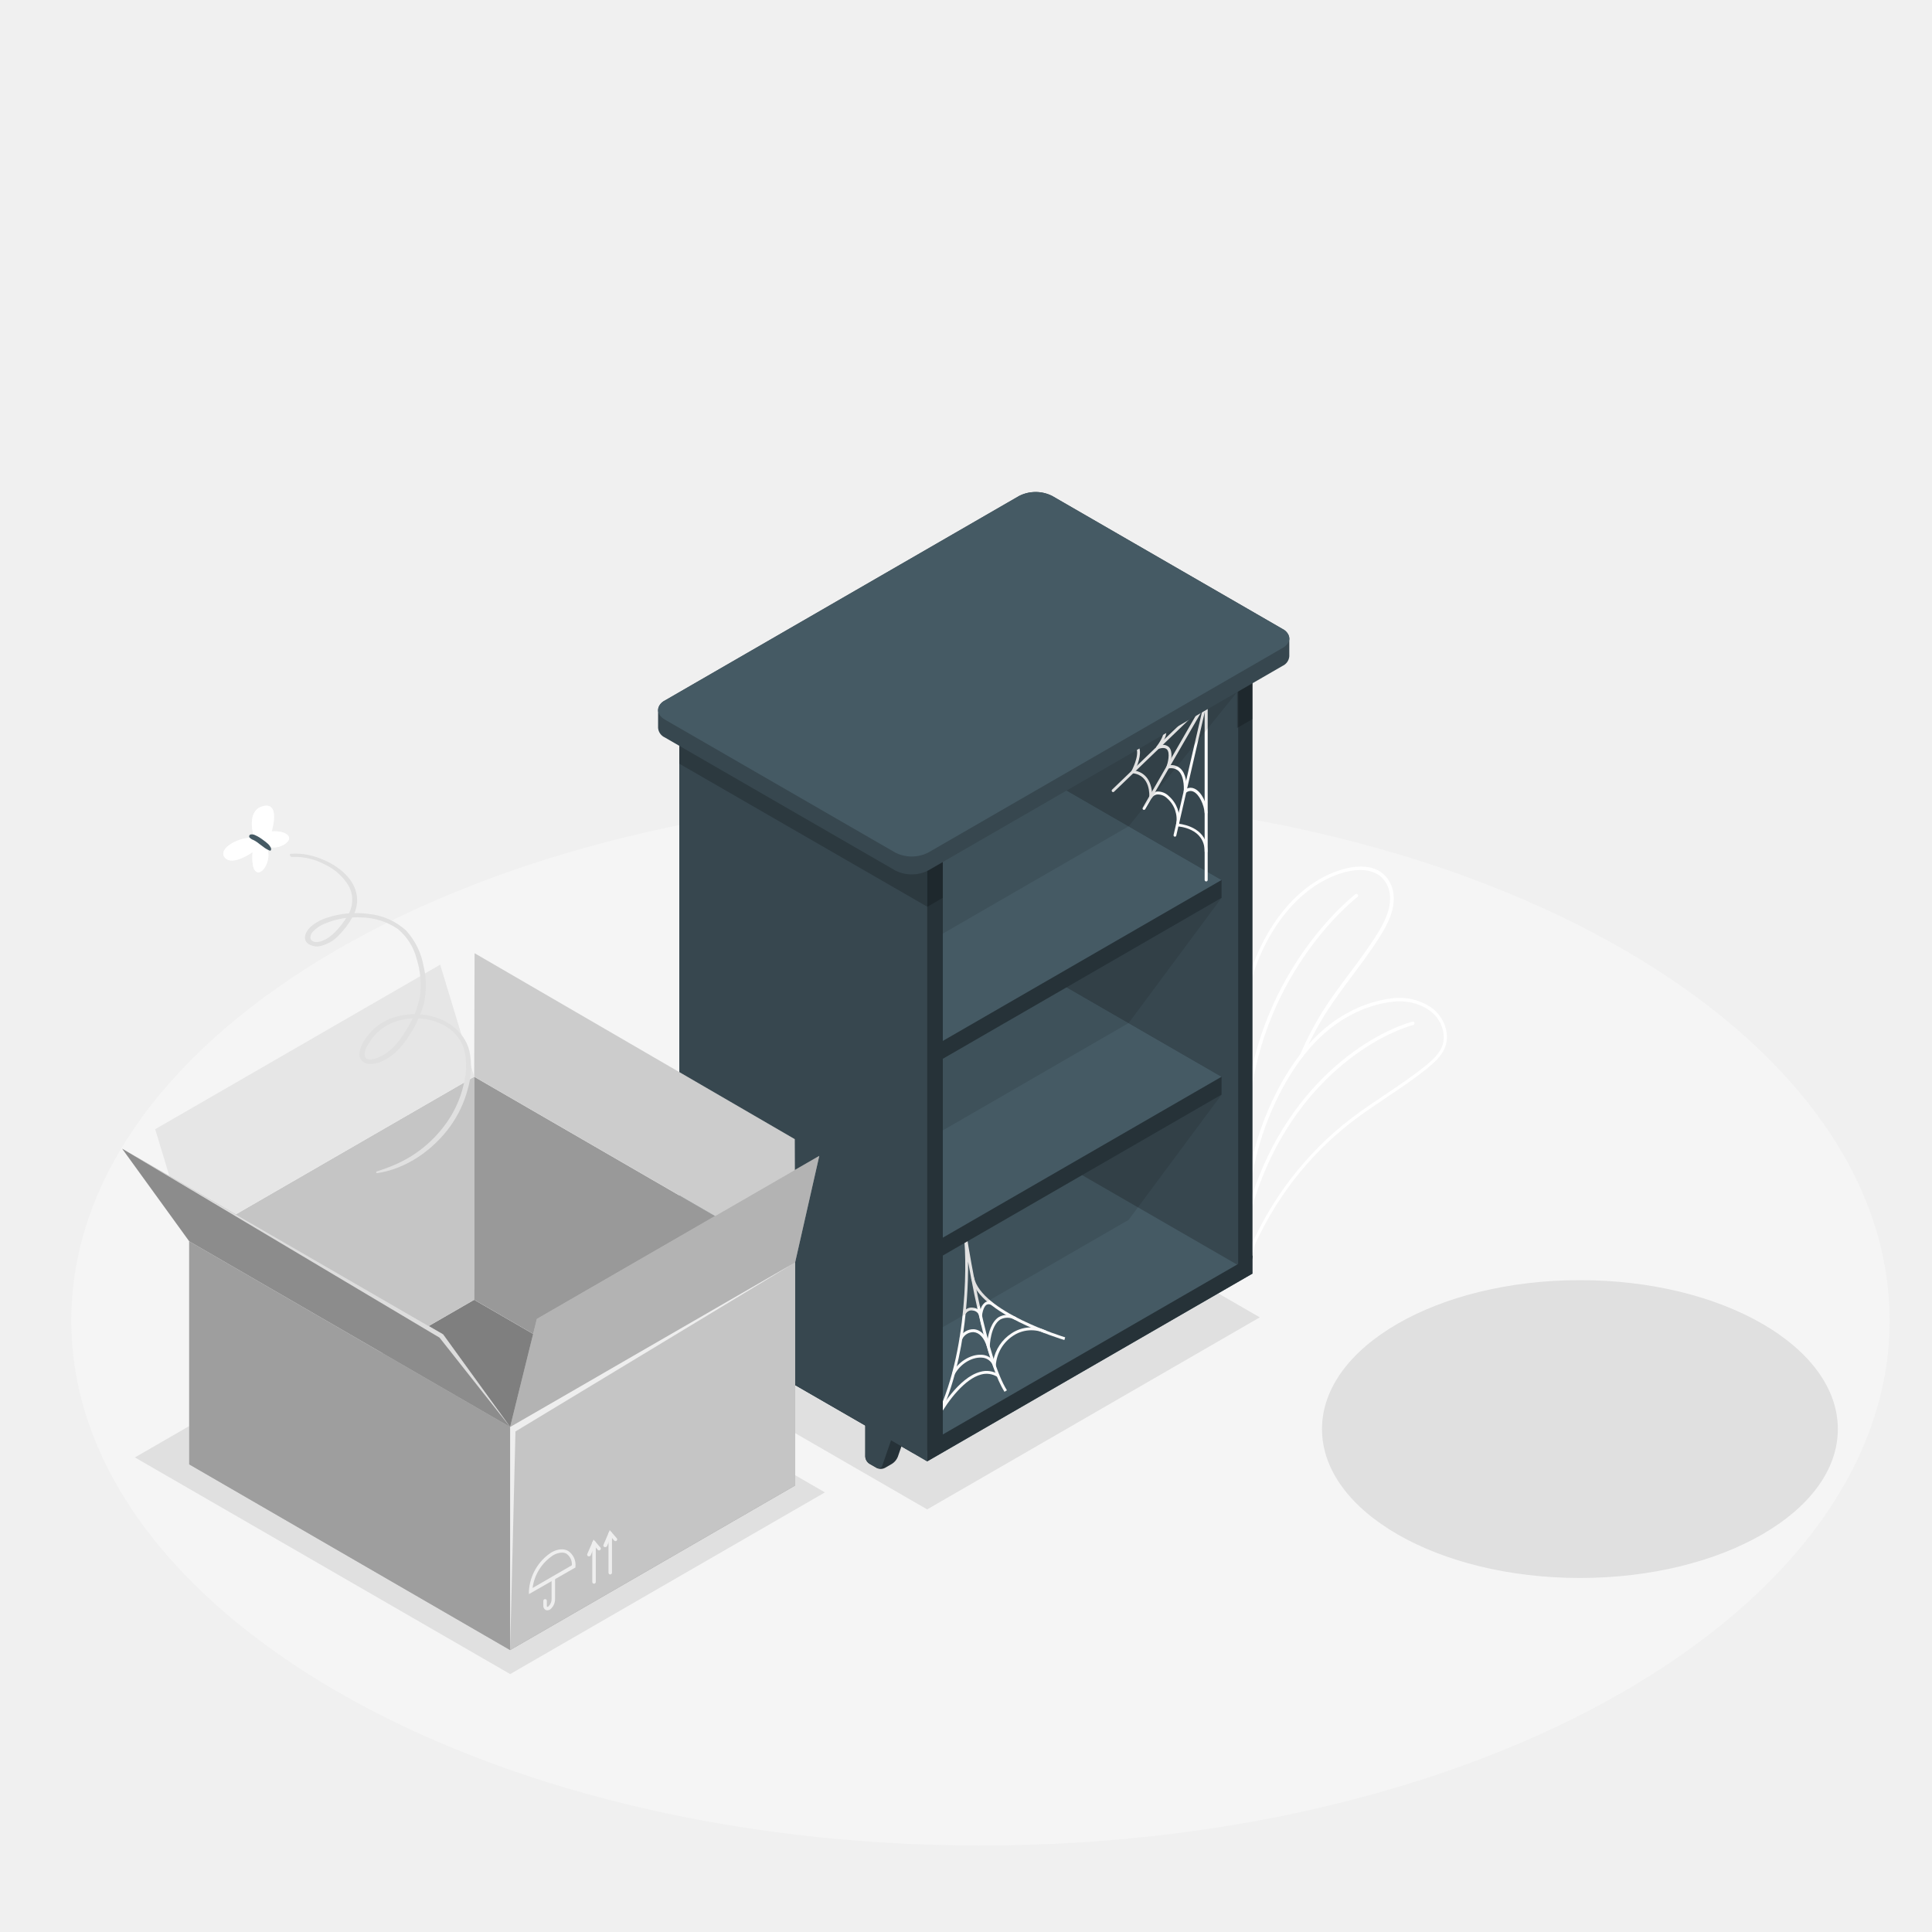
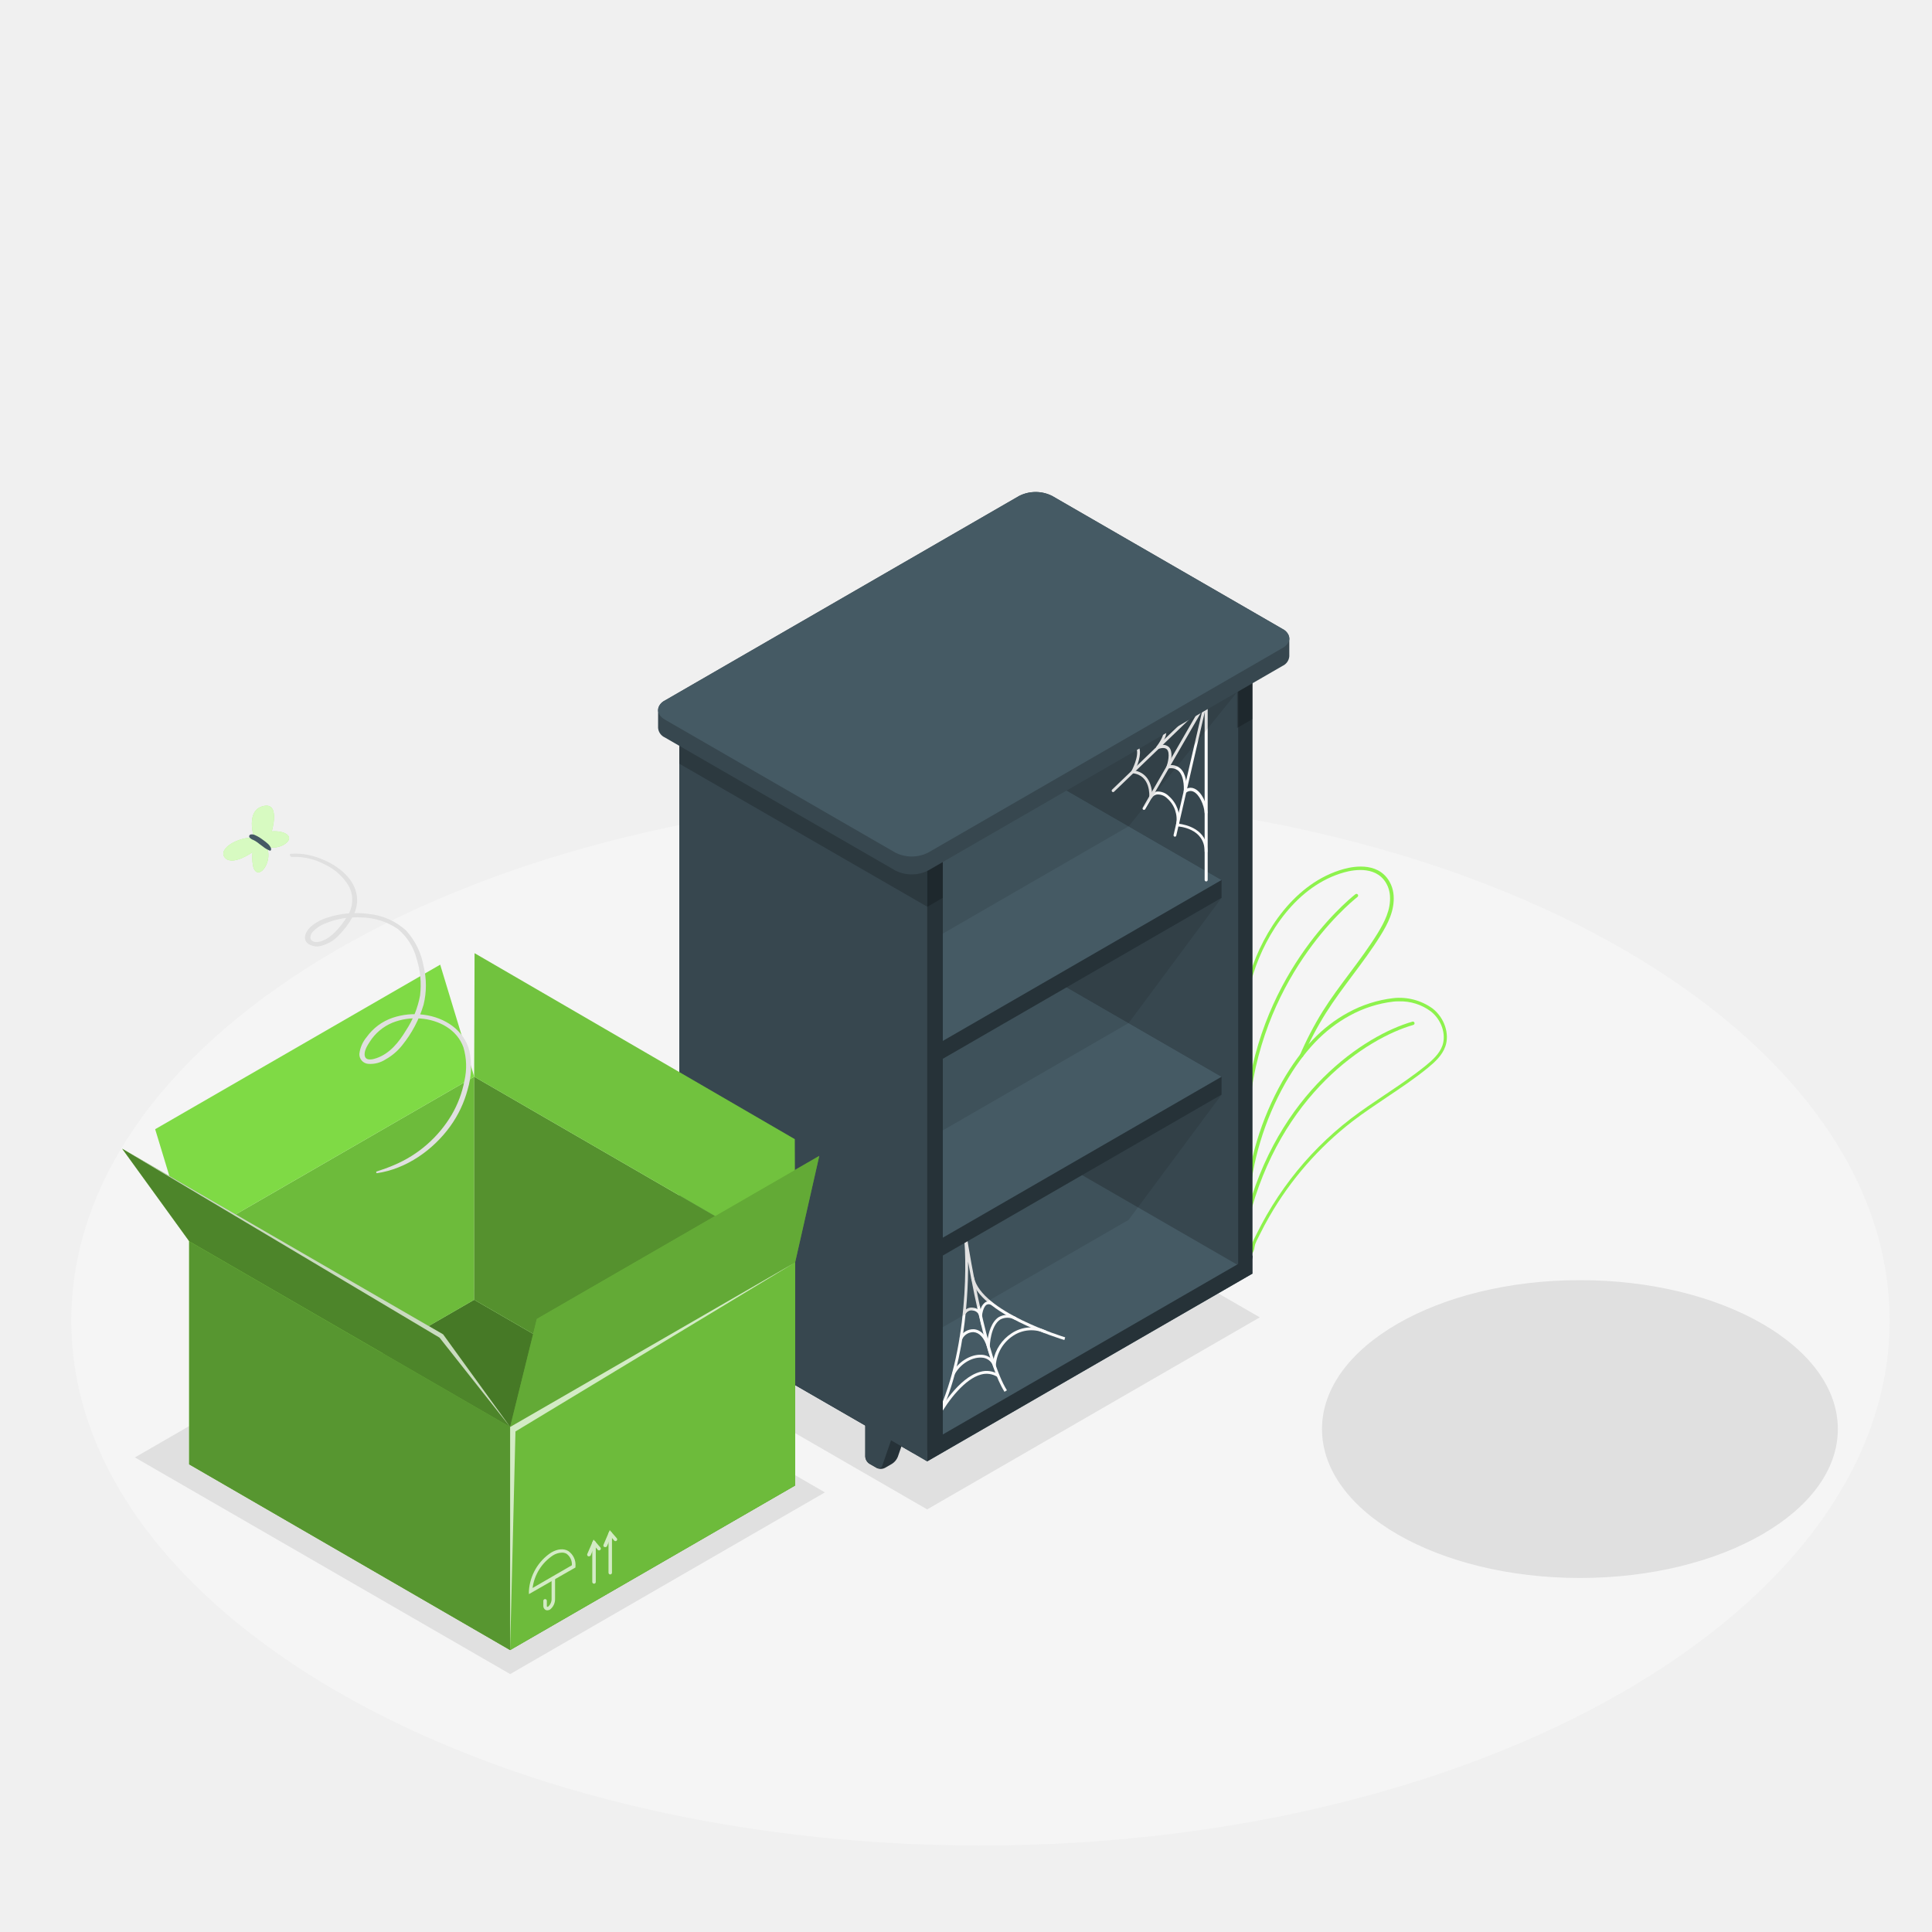
<svg xmlns="http://www.w3.org/2000/svg" viewBox="0 0 500 500">
-   <g id="freepik--Floor--inject-63">
-     <ellipse id="freepik--floor--inject-63" cx="253.74" cy="341.76" rx="235.29" ry="135.85" style="fill:#f5f5f5" />
+   <g id="freepik--Floor--inject-114">
+     <ellipse id="freepik--floor--inject-114" cx="253.74" cy="341.76" rx="235.29" ry="135.85" style="fill:#f5f5f5" />
  </g>
-   <g id="freepik--Shadow--inject-63">
-     <ellipse id="freepik--shadow--inject-63" cx="408.88" cy="369.84" rx="66.75" ry="38.54" style="fill:#e0e0e0" />
-     <polygon id="freepik--shadow--inject-63" points="239.95 390.63 164.65 347.14 250.72 297.45 326.03 340.93 239.95 390.63" style="fill:#e0e0e0" />
-     <polygon id="freepik--shadow--inject-63" points="34.91 377.18 132.03 433.25 213.49 386.23 116.37 330.16 34.91 377.18" style="fill:#e0e0e0" />
+   <g id="freepik--Shadow--inject-114">
+     <ellipse id="freepik--shadow--inject-114" cx="408.88" cy="369.84" rx="66.75" ry="38.54" style="fill:#e0e0e0" />
+     <polygon id="freepik--shadow--inject-114" points="239.95 390.63 164.65 347.14 250.72 297.45 326.03 340.93 239.95 390.63" style="fill:#e0e0e0" />
+     <polygon id="freepik--shadow--inject-114" points="34.91 377.18 132.03 433.25 213.49 386.23 116.37 330.16 34.91 377.18" style="fill:#e0e0e0" />
  </g>
-   <g id="freepik--Plants--inject-63">
-     <g id="freepik--plants--inject-63">
-       <path d="M322.57,310c-.15-2.53-.49-5.56-.9-9.08-1.53-13.36-3.62-31.66,1.92-49.19,3.37-10.67,11.49-23.32,24.17-26.83,2.82-.78,9.64-1.93,12.26,4.12a8.52,8.52,0,0,1,.65,2.75c.27,3.84-1.46,7.23-3.38,10.32-2.21,3.59-4.77,7-7.25,10.32-2.34,3.14-4.77,6.38-6.89,9.74a84.16,84.16,0,0,0-6,11.43l-.81-.35a84.82,84.82,0,0,1,6-11.55c2.13-3.39,4.57-6.65,6.93-9.8,2.46-3.3,5-6.7,7.2-10.25,1.84-3,3.5-6.21,3.25-9.8a7.58,7.58,0,0,0-.58-2.46c-2.34-5.41-8.62-4.33-11.21-3.62-12.34,3.42-20.27,15.8-23.57,26.24-5.48,17.36-3.4,35.55-1.88,48.83.4,3.53.75,6.58.9,9.13Z" style="fill:#FFFFFF" />
-       <path d="M323.47,324.54a.71.71,0,0,1-.2,0,1.25,1.25,0,0,1-.89-.69,2.3,2.3,0,0,1,0-1.53,9.93,9.93,0,0,0,0-2.89c0-.54-.09-1.11-.09-1.62V311.6a75.44,75.44,0,0,1,9.57-31.73c4.88-8.49,10.28-14.14,17-17.8a32.15,32.15,0,0,1,11.7-3.75,14.68,14.68,0,0,1,10.22,2.7c3.05,2.41,4.42,6.54,3.27,9.81-.81,2.29-2.66,4-4.55,5.55-3.37,2.75-7.05,5.21-10.6,7.59-2.95,2-6,4-8.85,6.2a84.23,84.23,0,0,0-21.53,24.65c-.9,1.55-1.75,3.15-2.53,4.75l-.32.63a14.79,14.79,0,0,0-.82,1.77c-.05.13-.1.4-.17.71a3.73,3.73,0,0,1-.53,1.61A1,1,0,0,1,323.47,324.54ZM362,259.15c-.45,0-.9,0-1.36.06a30.88,30.88,0,0,0-11.35,3.64c-6.56,3.57-11.85,9.12-16.65,17.46a74.64,74.64,0,0,0-9.45,31.33v6.15c0,.48,0,1,.09,1.55a10.41,10.41,0,0,1,0,3.16,1.59,1.59,0,0,0,0,1,.38.38,0,0,0,.26.2,4.06,4.06,0,0,0,.36-1.17,6.12,6.12,0,0,1,.2-.82,15.11,15.11,0,0,1,.86-1.87l.31-.62c.8-1.62,1.66-3.23,2.56-4.8a87.73,87.73,0,0,1,6.21-9.32,84.39,84.39,0,0,1,15.55-15.59c2.88-2.2,5.94-4.25,8.9-6.23,3.54-2.37,7.19-4.82,10.54-7.54,1.78-1.45,3.53-3.08,4.27-5.16,1-2.93-.23-6.64-3-8.83A13.15,13.15,0,0,0,362,259.15Z" style="fill:#FFFFFF" />
-       <path d="M322.72,316l-.11,0a.43.43,0,0,1-.32-.53c8.25-32.9,31.06-47.58,43.24-51.07a.44.44,0,0,1,.54.3.45.45,0,0,1-.3.55c-12,3.43-34.47,17.92-42.62,50.43A.45.45,0,0,1,322.72,316Z" style="fill:#FFFFFF" />
-       <path d="M322.67,289h0a.45.45,0,0,1-.41-.48c2.63-35.53,25.87-55,28.51-57.09a.43.43,0,0,1,.62.07.44.44,0,0,1-.07.62c-2.61,2.07-25.58,21.31-28.17,56.47A.46.46,0,0,1,322.67,289Z" style="fill:#FFFFFF" />
+   <g id="freepik--Plants--inject-114">
+     <g id="freepik--plants--inject-114">
+       <path d="M322.57,310c-.15-2.53-.49-5.56-.9-9.08-1.53-13.36-3.62-31.66,1.92-49.19,3.37-10.67,11.49-23.32,24.17-26.83,2.82-.78,9.64-1.93,12.26,4.12a8.52,8.52,0,0,1,.65,2.75c.27,3.84-1.46,7.23-3.38,10.32-2.21,3.59-4.77,7-7.25,10.32-2.34,3.14-4.77,6.38-6.89,9.74a84.16,84.16,0,0,0-6,11.43l-.81-.35a84.82,84.82,0,0,1,6-11.55c2.13-3.39,4.57-6.65,6.93-9.8,2.46-3.3,5-6.7,7.2-10.25,1.84-3,3.5-6.21,3.25-9.8a7.58,7.58,0,0,0-.58-2.46c-2.34-5.41-8.62-4.33-11.21-3.62-12.34,3.42-20.27,15.8-23.57,26.24-5.48,17.36-3.4,35.55-1.88,48.83.4,3.53.75,6.58.9,9.13Z" style="fill:#8DF24D" />
+       <path d="M323.47,324.54a.71.71,0,0,1-.2,0,1.25,1.25,0,0,1-.89-.69,2.3,2.3,0,0,1,0-1.53,9.93,9.93,0,0,0,0-2.89c0-.54-.09-1.11-.09-1.62V311.6a75.44,75.44,0,0,1,9.57-31.73c4.88-8.49,10.28-14.14,17-17.8a32.15,32.15,0,0,1,11.7-3.75,14.68,14.68,0,0,1,10.22,2.7c3.05,2.41,4.42,6.54,3.27,9.81-.81,2.29-2.66,4-4.55,5.55-3.37,2.75-7.05,5.21-10.6,7.59-2.95,2-6,4-8.85,6.2a84.23,84.23,0,0,0-21.53,24.65c-.9,1.55-1.75,3.15-2.53,4.75l-.32.63a14.79,14.79,0,0,0-.82,1.77c-.05.13-.1.4-.17.71a3.73,3.73,0,0,1-.53,1.61A1,1,0,0,1,323.47,324.54ZM362,259.15c-.45,0-.9,0-1.36.06a30.88,30.88,0,0,0-11.35,3.64c-6.56,3.57-11.85,9.12-16.65,17.46a74.64,74.64,0,0,0-9.45,31.33v6.15c0,.48,0,1,.09,1.55a10.41,10.41,0,0,1,0,3.16,1.59,1.59,0,0,0,0,1,.38.38,0,0,0,.26.2,4.06,4.06,0,0,0,.36-1.17,6.12,6.12,0,0,1,.2-.82,15.11,15.11,0,0,1,.86-1.87l.31-.62c.8-1.62,1.66-3.23,2.56-4.8a87.73,87.73,0,0,1,6.21-9.32,84.39,84.39,0,0,1,15.55-15.59c2.88-2.2,5.94-4.25,8.9-6.23,3.54-2.37,7.19-4.82,10.54-7.54,1.78-1.45,3.53-3.08,4.27-5.16,1-2.93-.23-6.64-3-8.83A13.15,13.15,0,0,0,362,259.15Z" style="fill:#8DF24D" />
+       <path d="M322.72,316l-.11,0a.43.43,0,0,1-.32-.53c8.25-32.9,31.06-47.58,43.24-51.07a.44.44,0,0,1,.54.3.45.45,0,0,1-.3.55c-12,3.43-34.47,17.92-42.62,50.43A.45.45,0,0,1,322.72,316Z" style="fill:#8DF24D" />
+       <path d="M322.67,289h0a.45.45,0,0,1-.41-.48c2.63-35.53,25.87-55,28.51-57.09a.43.43,0,0,1,.62.07.44.44,0,0,1-.07.62c-2.61,2.07-25.58,21.31-28.17,56.47A.46.46,0,0,1,322.67,289Z" style="fill:#8DF24D" />
    </g>
  </g>
-   <g id="freepik--Bookshelf--inject-63">
-     <g id="freepik--bookshelf--inject-63">
+   <g id="freepik--Bookshelf--inject-114">
+     <g id="freepik--bookshelf--inject-114">
      <path d="M319.9,165.09,264.29,133a3,3,0,0,0-3-.29l-4,2.31a3,3,0,0,0-1.27,2.77V290a9.45,9.45,0,0,0,4.28,7.4l55.6,32.05a3,3,0,0,0,3,.3l4-2.32a3,3,0,0,0,1.25-2.76V172.49A9.44,9.44,0,0,0,319.9,165.09Z" style="fill:#263238" />
      <path d="M268,292.61l-4,2.31v12.66a2.36,2.36,0,0,0,1.07,1.85l1.87,1.08a2.37,2.37,0,0,0,2.14,0l1.87-1.08a3.8,3.8,0,0,0,1.47-1.79l3.61-10.4Z" style="fill:#263238" />
      <path d="M264,307.58a2.36,2.36,0,0,0,1.07,1.85l1.87,1.08a1,1,0,0,0,1.47-.55L272,299.55l-8-4.63Z" style="fill:#37474f" />
      <path d="M308.12,315.7l-4,2.32v12.65a2.37,2.37,0,0,0,1.06,1.86l1.88,1.08a2.35,2.35,0,0,0,2.13,0l1.88-1.08a3.8,3.8,0,0,0,1.47-1.79l3.6-10.41Z" style="fill:#263238" />
      <path d="M304.12,330.67a2.37,2.37,0,0,0,1.06,1.86l1.88,1.08a1,1,0,0,0,1.47-.55l3.61-10.41-8-4.63Z" style="fill:#37474f" />
      <path d="M260.56,135.43l55.6,32a9.47,9.47,0,0,1,4.28,7.41V327.05a2.61,2.61,0,0,1-4.28,2.47l-55.6-32.06a9.44,9.44,0,0,1-4.27-7.4V137.89a2.6,2.6,0,0,1,4.27-2.46Z" style="fill:#37474f" />
-       <g id="freepik--Bottom--inject-63">
+       <g id="freepik--Bottom--inject-114">
        <polygon points="179.82 343.48 239.96 378.2 324.16 329.59 320.15 327.27 260.01 292.55 179.82 338.85 179.82 343.48" style="fill:#455a64" />
        <polygon points="239.96 378.2 239.96 373.57 324.16 324.96 324.16 329.59 239.96 378.2" style="fill:#263238" />
      </g>
      <path d="M240.34,371.46l-.61-.41C250.4,354.9,250.33,327,249.46,320c-.07-.47-.12-.76-.13-.87l.73-.12c0,.22.08.48.12.79.78,4.95,5.19,31.84,10.41,40l-.62.4c-4.13-6.41-7.66-23.71-9.43-33.69C250.65,337.84,249,358.43,240.34,371.46Z" style="fill:#fafafa" />
      <path d="M275.46,346.8c-.91-.27-22.17-6.71-24.13-16.09l.73-.15c1.86,8.95,23.39,15.47,23.61,15.54Z" style="fill:#fafafa" />
      <path d="M254,343l-.54-2.29a1.89,1.89,0,0,0-1.76-1.56,1.74,1.74,0,0,0-1.78.89l-.69-.29a2.48,2.48,0,0,1,2.53-1.34,2.6,2.6,0,0,1,1.89,1A3.68,3.68,0,0,1,255,337a1.85,1.85,0,0,1,1.82.06l-.33.66a1.16,1.16,0,0,0-1.13-.07c-.85.48-1.18,2.33-1.23,3Z" style="fill:#fafafa" />
      <path d="M256.09,350.63l-.66-2.08c-.75-2.35-2-3.7-3.48-3.79a3.18,3.18,0,0,0-2.95,1.85l-.67-.32A3.89,3.89,0,0,1,252,344c.89.05,2.42.53,3.56,2.85.25-1.83,1-4.77,2.93-6a4.6,4.6,0,0,1,4.51.05l-.31.67a3.89,3.89,0,0,0-3.8-.09c-2.57,1.6-2.74,6.89-2.74,6.95Z" style="fill:#fafafa" />
      <path d="M247.06,355.71l-.66-.34c1.48-2.85,4.73-4.9,7.55-4.76a4,4,0,0,1,3.1,1.53,10.85,10.85,0,0,1,4.74-7.08,9.21,9.21,0,0,1,9-.67l-.29.67a8.53,8.53,0,0,0-8.28.62,9.91,9.91,0,0,0-4.5,7.68l0,1.89-.7-1.76a3.28,3.28,0,0,0-3.06-2.14C251.37,351.22,248.42,353.1,247.06,355.71Z" style="fill:#fafafa" />
      <path d="M243,366.75l-.65-.36c.9-1.64,5.69-9.88,11.36-11.37a5.89,5.89,0,0,1,4.78.69l-.38.63a5.22,5.22,0,0,0-4.21-.61C249.74,356.83,245.44,362.35,243,366.75Z" style="fill:#fafafa" />
      <polygon points="316.14 278.66 316.14 283.29 239.96 327.27 179.82 292.55 179.82 287.92 256 243.94 316.14 278.66" style="fill:#263238" />
      <polygon points="316.14 278.66 239.96 322.64 179.82 287.92 256 243.94 316.14 278.66" style="fill:#455a64" />
      <polygon points="316.14 227.74 316.14 232.36 239.96 276.35 179.82 241.62 179.82 237 256 193.01 316.14 227.74" style="fill:#263238" />
      <polygon points="316.14 227.74 239.96 271.72 179.82 237 256 193.01 316.14 227.74" style="fill:#455a64" />
-       <g id="freepik--Side--inject-63">
+       <g id="freepik--Side--inject-114">
        <path d="M239.7,211.33l-55.6-32.05a3,3,0,0,0-3-.3c-.72.41-3.28,1.9-4,2.31a3,3,0,0,0-1.26,2.77V336.23a9.45,9.45,0,0,0,4.28,7.4l55.6,32.06a3,3,0,0,0,3,.3c.72-.42,3.3-1.9,4-2.33A3,3,0,0,0,244,370.9V218.74A9.45,9.45,0,0,0,239.7,211.33Z" style="fill:#263238" />
        <polygon points="239.96 234.69 243.98 232.37 243.98 218.47 239.95 220.79 239.96 234.69" style="opacity:0.2" />
        <polygon points="320.16 188.39 324.18 186.08 324.18 172.18 320.15 174.5 320.16 188.39" style="opacity:0.2" />
        <path d="M187.84,338.85l-4,2.31v12.66a2.36,2.36,0,0,0,1.07,1.85l1.87,1.08a2.37,2.37,0,0,0,2.14,0l1.87-1.08a3.82,3.82,0,0,0,1.47-1.78l3.61-10.41Z" style="fill:#263238" />
        <path d="M183.83,353.82a2.36,2.36,0,0,0,1.07,1.85l1.87,1.08a1,1,0,0,0,1.47-.55l3.61-10.41-8-4.63Z" style="fill:#37474f" />
        <path d="M227.93,362l-4,2.31v12.66a2.35,2.35,0,0,0,1.06,1.85l1.88,1.08a2.35,2.35,0,0,0,2.13,0l1.88-1.08a3.88,3.88,0,0,0,1.47-1.78l3.6-10.41Z" style="fill:#263238" />
        <path d="M223.93,376.92a2.35,2.35,0,0,0,1.06,1.85l1.88,1.08a1,1,0,0,0,1.47-.55l3.6-10.41-8-4.63Z" style="fill:#37474f" />
        <path d="M180.08,181.6l55.61,32.05a9.46,9.46,0,0,1,4.27,7.41V378.2s-3.09-1.83-4.27-2.51l-55.6-32.06a9.45,9.45,0,0,1-4.28-7.4V184.06a2.6,2.6,0,0,1,4.27-2.46Z" style="fill:#37474f" />
        <path d="M235.69,213.65,180.08,181.6a2.6,2.6,0,0,0-4.27,2.46v13.59l64.15,37V221.06A9.46,9.46,0,0,0,235.69,213.65Z" style="opacity:0.2" />
      </g>
      <path d="M312.13,228.11a.38.38,0,0,1-.37-.37V182.08l-43.55,25.14a.35.35,0,0,1-.5-.13.37.37,0,0,1,.13-.51L312,181.12a.35.35,0,0,1,.37,0,.37.37,0,0,1,.18.32v46.3A.37.37,0,0,1,312.13,228.11Z" style="fill:#fafafa" />
      <path d="M304.11,216.53H304a.37.37,0,0,1-.28-.44l7.46-32.31-14.8,25.63a.36.36,0,0,1-.5.14.37.37,0,0,1-.14-.51l16-27.78a.38.38,0,0,1,.46-.16.37.37,0,0,1,.22.43l-8,34.73A.36.36,0,0,1,304.11,216.53Z" style="fill:#fafafa" />
      <path d="M288.08,205a.36.36,0,0,1-.27-.12.37.37,0,0,1,0-.52l24.06-23.15a.37.37,0,0,1,.52,0,.38.38,0,0,1,0,.53l-24.06,23.14A.36.36,0,0,1,288.08,205Z" style="fill:#fafafa" />
      <path d="M312.13,220.72h0a.38.38,0,0,1-.37-.37c0-6.06-6.76-6.47-7.05-6.48a.39.39,0,0,1-.28-.15.36.36,0,0,1-.06-.3,7.19,7.19,0,0,0-2.31-6.81,3.45,3.45,0,0,0-2.66-1,1.85,1.85,0,0,0-1.27.86.37.37,0,0,1-.43.17.37.37,0,0,1-.26-.38c0-.23.41-5.62-4.33-6.15a.38.38,0,0,1-.29-.2.37.37,0,0,1,0-.34s2.1-3.93,1.29-5.86a1.56,1.56,0,0,0-1.07-.92.36.36,0,0,1-.25-.46.38.38,0,0,1,.46-.25,2.27,2.27,0,0,1,1.54,1.35c.77,1.83-.53,4.86-1.09,6,3.68.71,4.36,4.18,4.46,5.9a2.82,2.82,0,0,1,1.1-.47,4,4,0,0,1,3.27,1.21,8,8,0,0,1,2.63,7.12c1.62.21,7.34,1.34,7.33,7.18A.37.37,0,0,1,312.13,220.72Z" style="fill:#fafafa" />
      <path d="M312.13,210.74a.37.37,0,0,1-.37-.34c-.16-2.12-1.39-4.86-2.94-5.54a1.73,1.73,0,0,0-1.87.3.38.38,0,0,1-.41,0,.37.37,0,0,1-.19-.36s.33-3.75-1.36-5.3a3,3,0,0,0-2.68-.6.36.36,0,0,1-.35-.12.38.38,0,0,1-.07-.37c.34-.93,1-3.54.11-4.47-.42-.43-1.19-.47-2.3-.11a.37.37,0,0,1-.42-.14.38.38,0,0,1,0-.44c.62-.78,2.15-3.06,1.77-4.15a.92.92,0,0,0-.74-.56.37.37,0,0,1-.27-.45.35.35,0,0,1,.44-.27,1.62,1.62,0,0,1,1.27,1c.41,1.19-.59,3-1.29,4a2.28,2.28,0,0,1,2.06.53c1.1,1.14.57,3.55.24,4.68a3.48,3.48,0,0,1,2.72.85c1.49,1.36,1.65,4,1.63,5.21a2.35,2.35,0,0,1,2,0c1.89.83,3.2,3.78,3.39,6.17a.36.36,0,0,1-.34.39Z" style="fill:#fafafa" />
-       <g id="freepik--Top--inject-63">
+       <g id="freepik--Top--inject-114">
        <path d="M333.67,165.24a3,3,0,0,0-1.76-2.47L272.3,128.35a9.47,9.47,0,0,0-8.55,0l-91.68,52.94a3,3,0,0,0-1.76,2.47v4.63a3,3,0,0,0,1.76,2.47l59.61,34.41a9.41,9.41,0,0,0,8.55,0l91.68-52.93a3,3,0,0,0,1.76-2.47Z" style="fill:#37474f" />
        <path d="M231.68,220.64l-59.61-34.41c-2.36-1.37-2.36-3.58,0-4.94l91.68-52.94a9.47,9.47,0,0,1,8.55,0l59.61,34.42c2.37,1.37,2.37,3.57,0,4.94l-91.68,52.93A9.41,9.41,0,0,1,231.68,220.64Z" style="fill:#455a64" />
      </g>
-       <g id="freepik--Shadows--inject-63">
+       <g id="freepik--Shadows--inject-114">
        <polygon points="320.15 179.12 292.09 213.85 243.98 241.63 243.97 223.11 320.15 179.12" style="opacity:0.1" />
        <polygon points="316.14 232.36 292.09 264.77 243.98 292.56 243.98 274.03 316.14 232.36" style="opacity:0.1" />
        <polygon points="316.14 283.29 292.09 315.7 243.98 343.49 243.98 324.96 316.14 283.29" style="opacity:0.1" />
      </g>
    </g>
  </g>
-   <g id="freepik--Box--inject-63">
-     <g id="freepik--box--inject-63">
-       <polygon points="205.78 384.44 132.02 427.03 48.96 378.96 122.72 336.38 205.78 384.44" style="fill:#FFFFFF" />
+   <g id="freepik--Box--inject-114">
+     <g id="freepik--box--inject-114">
+       <polygon points="205.78 384.44 132.02 427.03 48.96 378.96 122.72 336.38 205.78 384.44" style="fill:#8DF24D" />
      <polygon points="205.78 384.44 132.02 427.03 48.96 378.96 122.72 336.38 205.78 384.44" style="opacity:0.5" />
-       <polygon points="122.72 278.65 122.72 336.38 48.96 378.96 48.96 321.24 122.72 278.65" style="fill:#FFFFFF" />
+       <polygon points="122.72 278.65 122.72 336.38 48.96 378.96 48.96 321.24 122.72 278.65" style="fill:#8DF24D" />
      <polygon points="122.72 278.65 122.72 336.38 48.96 378.96 48.96 321.24 122.72 278.65" style="opacity:0.23" />
-       <polygon points="132.02 369.3 132.02 427.03 48.96 378.96 48.96 321.24 132.02 369.3" style="fill:#FFFFFF" />
+       <polygon points="132.02 369.3 132.02 427.03 48.96 378.96 48.96 321.24 132.02 369.3" style="fill:#8DF24D" />
      <polygon points="132.02 369.3 132.02 427.03 48.96 378.96 48.96 321.24 132.02 369.3" style="opacity:0.38" />
-       <polygon points="205.78 326.71 205.78 384.44 122.72 336.38 122.72 278.65 205.78 326.71" style="fill:#FFFFFF" />
+       <polygon points="205.78 326.71 205.78 384.44 122.72 336.38 122.72 278.65 205.78 326.71" style="fill:#8DF24D" />
      <polygon points="205.78 326.71 205.78 384.44 122.72 336.38 122.72 278.65 205.78 326.71" style="opacity:0.4" />
-       <polygon points="205.78 384.44 205.78 326.71 132.02 369.3 132.02 427.03 205.78 384.44" style="fill:#FFFFFF" />
+       <polygon points="205.78 384.44 205.78 326.71 132.02 369.3 132.02 427.03 205.78 384.44" style="fill:#8DF24D" />
      <polygon points="205.78 384.44 205.78 326.71 132.02 369.3 132.02 427.03 205.78 384.44" style="opacity:0.23" />
-       <polygon points="122.72 278.65 122.82 246.69 205.68 294.81 205.78 326.71 122.72 278.65" style="fill:#FFFFFF" />
+       <polygon points="122.72 278.65 122.82 246.69 205.68 294.81 205.78 326.71 122.72 278.65" style="fill:#8DF24D" />
      <polygon points="122.72 278.65 122.82 246.69 205.68 294.81 205.78 326.71 122.72 278.65" style="opacity:0.2" />
-       <polygon points="132.02 369.3 138.94 341.34 212.03 299.14 205.78 326.71 132.02 369.3" style="fill:#FFFFFF" />
+       <polygon points="132.02 369.3 138.94 341.34 212.03 299.14 205.78 326.71 132.02 369.3" style="fill:#8DF24D" />
      <polygon points="132.02 369.3 138.94 341.34 212.03 299.14 205.78 326.71 132.02 369.3" style="opacity:0.3" />
-       <polygon points="48.96 321.24 40.16 292.24 113.92 249.66 122.72 278.65 48.96 321.24" style="fill:#FFFFFF" />
+       <polygon points="48.96 321.24 40.16 292.24 113.92 249.66 122.72 278.65 48.96 321.24" style="fill:#8DF24D" />
      <polygon points="48.96 321.24 40.16 292.24 113.92 249.66 122.72 278.65 48.96 321.24" style="opacity:0.1" />
-       <polygon points="48.96 321.24 31.6 297.27 114.67 345.33 132.02 369.3 48.96 321.24" style="fill:#FFFFFF" />
+       <polygon points="48.96 321.24 31.6 297.27 114.67 345.33 132.02 369.3 48.96 321.24" style="fill:#8DF24D" />
      <polygon points="48.96 321.24 31.6 297.27 114.67 345.33 132.02 369.3 48.96 321.24" style="opacity:0.45" />
      <g style="opacity:0.7">
        <path d="M153.74,409.86a.46.46,0,0,1-.46-.45V399.25a.47.47,0,0,1,.46-.46.46.46,0,0,1,.45.46v10.16A.45.45,0,0,1,153.74,409.86Z" style="fill:#fff" />
        <path d="M152.41,402.77a.58.58,0,0,1-.18,0,.47.47,0,0,1-.24-.6l1.62-3.73,1.8,2.08a.46.46,0,0,1-.69.6l-.85-1-1,2.4A.47.47,0,0,1,152.41,402.77Z" style="fill:#fff" />
        <path d="M157.93,407.47a.46.46,0,0,1-.45-.46V396.86a.45.45,0,1,1,.9,0V407A.46.46,0,0,1,157.93,407.47Z" style="fill:#fff" />
        <path d="M156.6,400.38a.58.58,0,0,1-.18,0,.45.45,0,0,1-.23-.6L157.8,396l1.8,2.07a.46.46,0,0,1,0,.64.45.45,0,0,1-.64,0l-.85-1-1,2.4A.46.46,0,0,1,156.6,400.38Z" style="fill:#fff" />
      </g>
      <g style="opacity:0.7">
        <path d="M141.65,416.75a1,1,0,0,1-.49-.12,1.2,1.2,0,0,1-.55-1.09v-1.25a.46.46,0,0,1,.46-.45.45.45,0,0,1,.45.45v1.25c0,.18,0,.28.09.3s.14,0,.29-.08a2.65,2.65,0,0,0,.85-2.05v-5.2a.45.45,0,1,1,.9,0v5.2a3.44,3.44,0,0,1-1.29,2.83A1.41,1.41,0,0,1,141.65,416.75Z" style="fill:#fff" />
        <path d="M136.88,412.56v-.78a12.87,12.87,0,0,1,5.79-10c1.64-.94,3.2-1.08,4.4-.38a4.33,4.33,0,0,1,1.86,4v.26Zm8.51-10.74a4.7,4.7,0,0,0-2.26.7,12,12,0,0,0-5.3,8.45L148,405.09a3.37,3.37,0,0,0-1.41-3A2.38,2.38,0,0,0,145.39,401.82Z" style="fill:#fff" />
      </g>
      <polygon points="31.6 297.27 114.67 345.33 132.02 369.3 113.75 346.18 31.6 297.27" style="fill:#fff;opacity:0.7" />
      <polygon points="205.78 326.71 132.02 369.3 132.02 427.03 133.4 370.46 205.78 326.71" style="fill:#fff;opacity:0.7" />
    </g>
  </g>
-   <g id="freepik--Moth--inject-63">
-     <g id="freepik--moth--inject-63">
+   <g id="freepik--Moth--inject-114">
+     <g id="freepik--moth--inject-114">
      <path d="M97.54,303.62c7.61-1.1,14.56-6,19-12.16a29,29,0,0,0,4.5-9.54,20.43,20.43,0,0,0,.46-9.88c-1.37-5.49-6.45-8.74-11.82-9.42a18,18,0,0,0-8.1.79,13.68,13.68,0,0,0-6.7,5A8.28,8.28,0,0,0,93,272.77a2.5,2.5,0,0,0,2.24,2.55,7.22,7.22,0,0,0,4.57-1.16,14.49,14.49,0,0,0,4.27-3.64,30.56,30.56,0,0,0,5.54-10.5,21.09,21.09,0,0,0,0-10,18.46,18.46,0,0,0-4.53-9.21,16.76,16.76,0,0,0-9.74-4.29,23.72,23.72,0,0,0-10.74,1,11.49,11.49,0,0,0-4.13,2.26c-.86.8-1.84,2.12-1.49,3.42s2.25,1.88,3.54,1.71a9.28,9.28,0,0,0,5-2.71,21.35,21.35,0,0,0,3.77-5,8.78,8.78,0,0,0,1.13-4.34c-.13-6.34-7.14-10.44-12.63-11.6a16.25,16.25,0,0,0-4.51-.3c-.51,0-.2.84.21.81A16.48,16.48,0,0,1,84,223.69a14.22,14.22,0,0,1,6.21,5.53,7.61,7.61,0,0,1-.24,7.74,20.53,20.53,0,0,1-3.62,4.62c-1.19,1.08-3,2.33-4.67,2.21a1.47,1.47,0,0,1-1.32-.83,2.13,2.13,0,0,1,.59-1.82A8.37,8.37,0,0,1,84.14,239a21,21,0,0,1,9.49-1.56,17,17,0,0,1,9.34,3,14.69,14.69,0,0,1,4.86,7.71,22.64,22.64,0,0,1,.88,9.5,24.35,24.35,0,0,1-3.63,9c-1.85,3.06-4.17,6-7.65,7.2-.86.31-2.66.76-3-.49s.64-2.79,1.27-3.76a12.72,12.72,0,0,1,5.82-4.91,16.07,16.07,0,0,1,7.29-1.1c4.71.35,9.49,2.81,11.13,7.49a17,17,0,0,1,.26,8.6,27.64,27.64,0,0,1-3.31,8.84A31.58,31.58,0,0,1,102,301.51c-1.48.64-3,1.18-4.55,1.68-.16.06-.09.46.09.43Z" style="fill:#e0e0e0" />
-       <path d="M65.75,216.8c-4-.29-9.51,2.86-7.55,5.16s7.16-1.42,7.16-1.42-.49,4.65,1.21,5.18,4-3.91,2.3-6.75a5.23,5.23,0,0,0,5-.64c2.42-1.78-.14-3.46-3.55-3.16,0,0,2.44-8-2.49-6.47C65.36,209.45,64.49,212.34,65.75,216.8Z" style="fill:#FFFFFF" />
+       <path d="M65.75,216.8c-4-.29-9.51,2.86-7.55,5.16s7.16-1.42,7.16-1.42-.49,4.65,1.21,5.18,4-3.91,2.3-6.75a5.23,5.23,0,0,0,5-.64c2.42-1.78-.14-3.46-3.55-3.16,0,0,2.44-8-2.49-6.47C65.36,209.45,64.49,212.34,65.75,216.8Z" style="fill:#8DF24D" />
      <path d="M65.75,216.8c-4-.29-9.51,2.86-7.55,5.16s7.16-1.42,7.16-1.42-.49,4.65,1.21,5.18,4-3.91,2.3-6.75a5.23,5.23,0,0,0,5-.64c2.42-1.78-.14-3.46-3.55-3.16,0,0,2.44-8-2.49-6.47C65.36,209.45,64.49,212.34,65.75,216.8Z" style="fill:#fff;opacity:0.65" />
      <path d="M69.47,218.5a8,8,0,0,0-.7-.61c-.35-.27-.72-.53-1.07-.79a9.12,9.12,0,0,0-1.07-.67,6.65,6.65,0,0,0-.66-.32,1.83,1.83,0,0,0-1-.16.5.5,0,0,0-.4.78,2.5,2.5,0,0,0,1,.66l.54.29c.37.22.7.47,1,.72s.7.49,1,.74a6.53,6.53,0,0,0,1.71,1,.19.19,0,0,0,.18,0C70.51,219.74,69.76,218.79,69.47,218.5Z" style="fill:#455a64" />
    </g>
  </g>
</svg>
